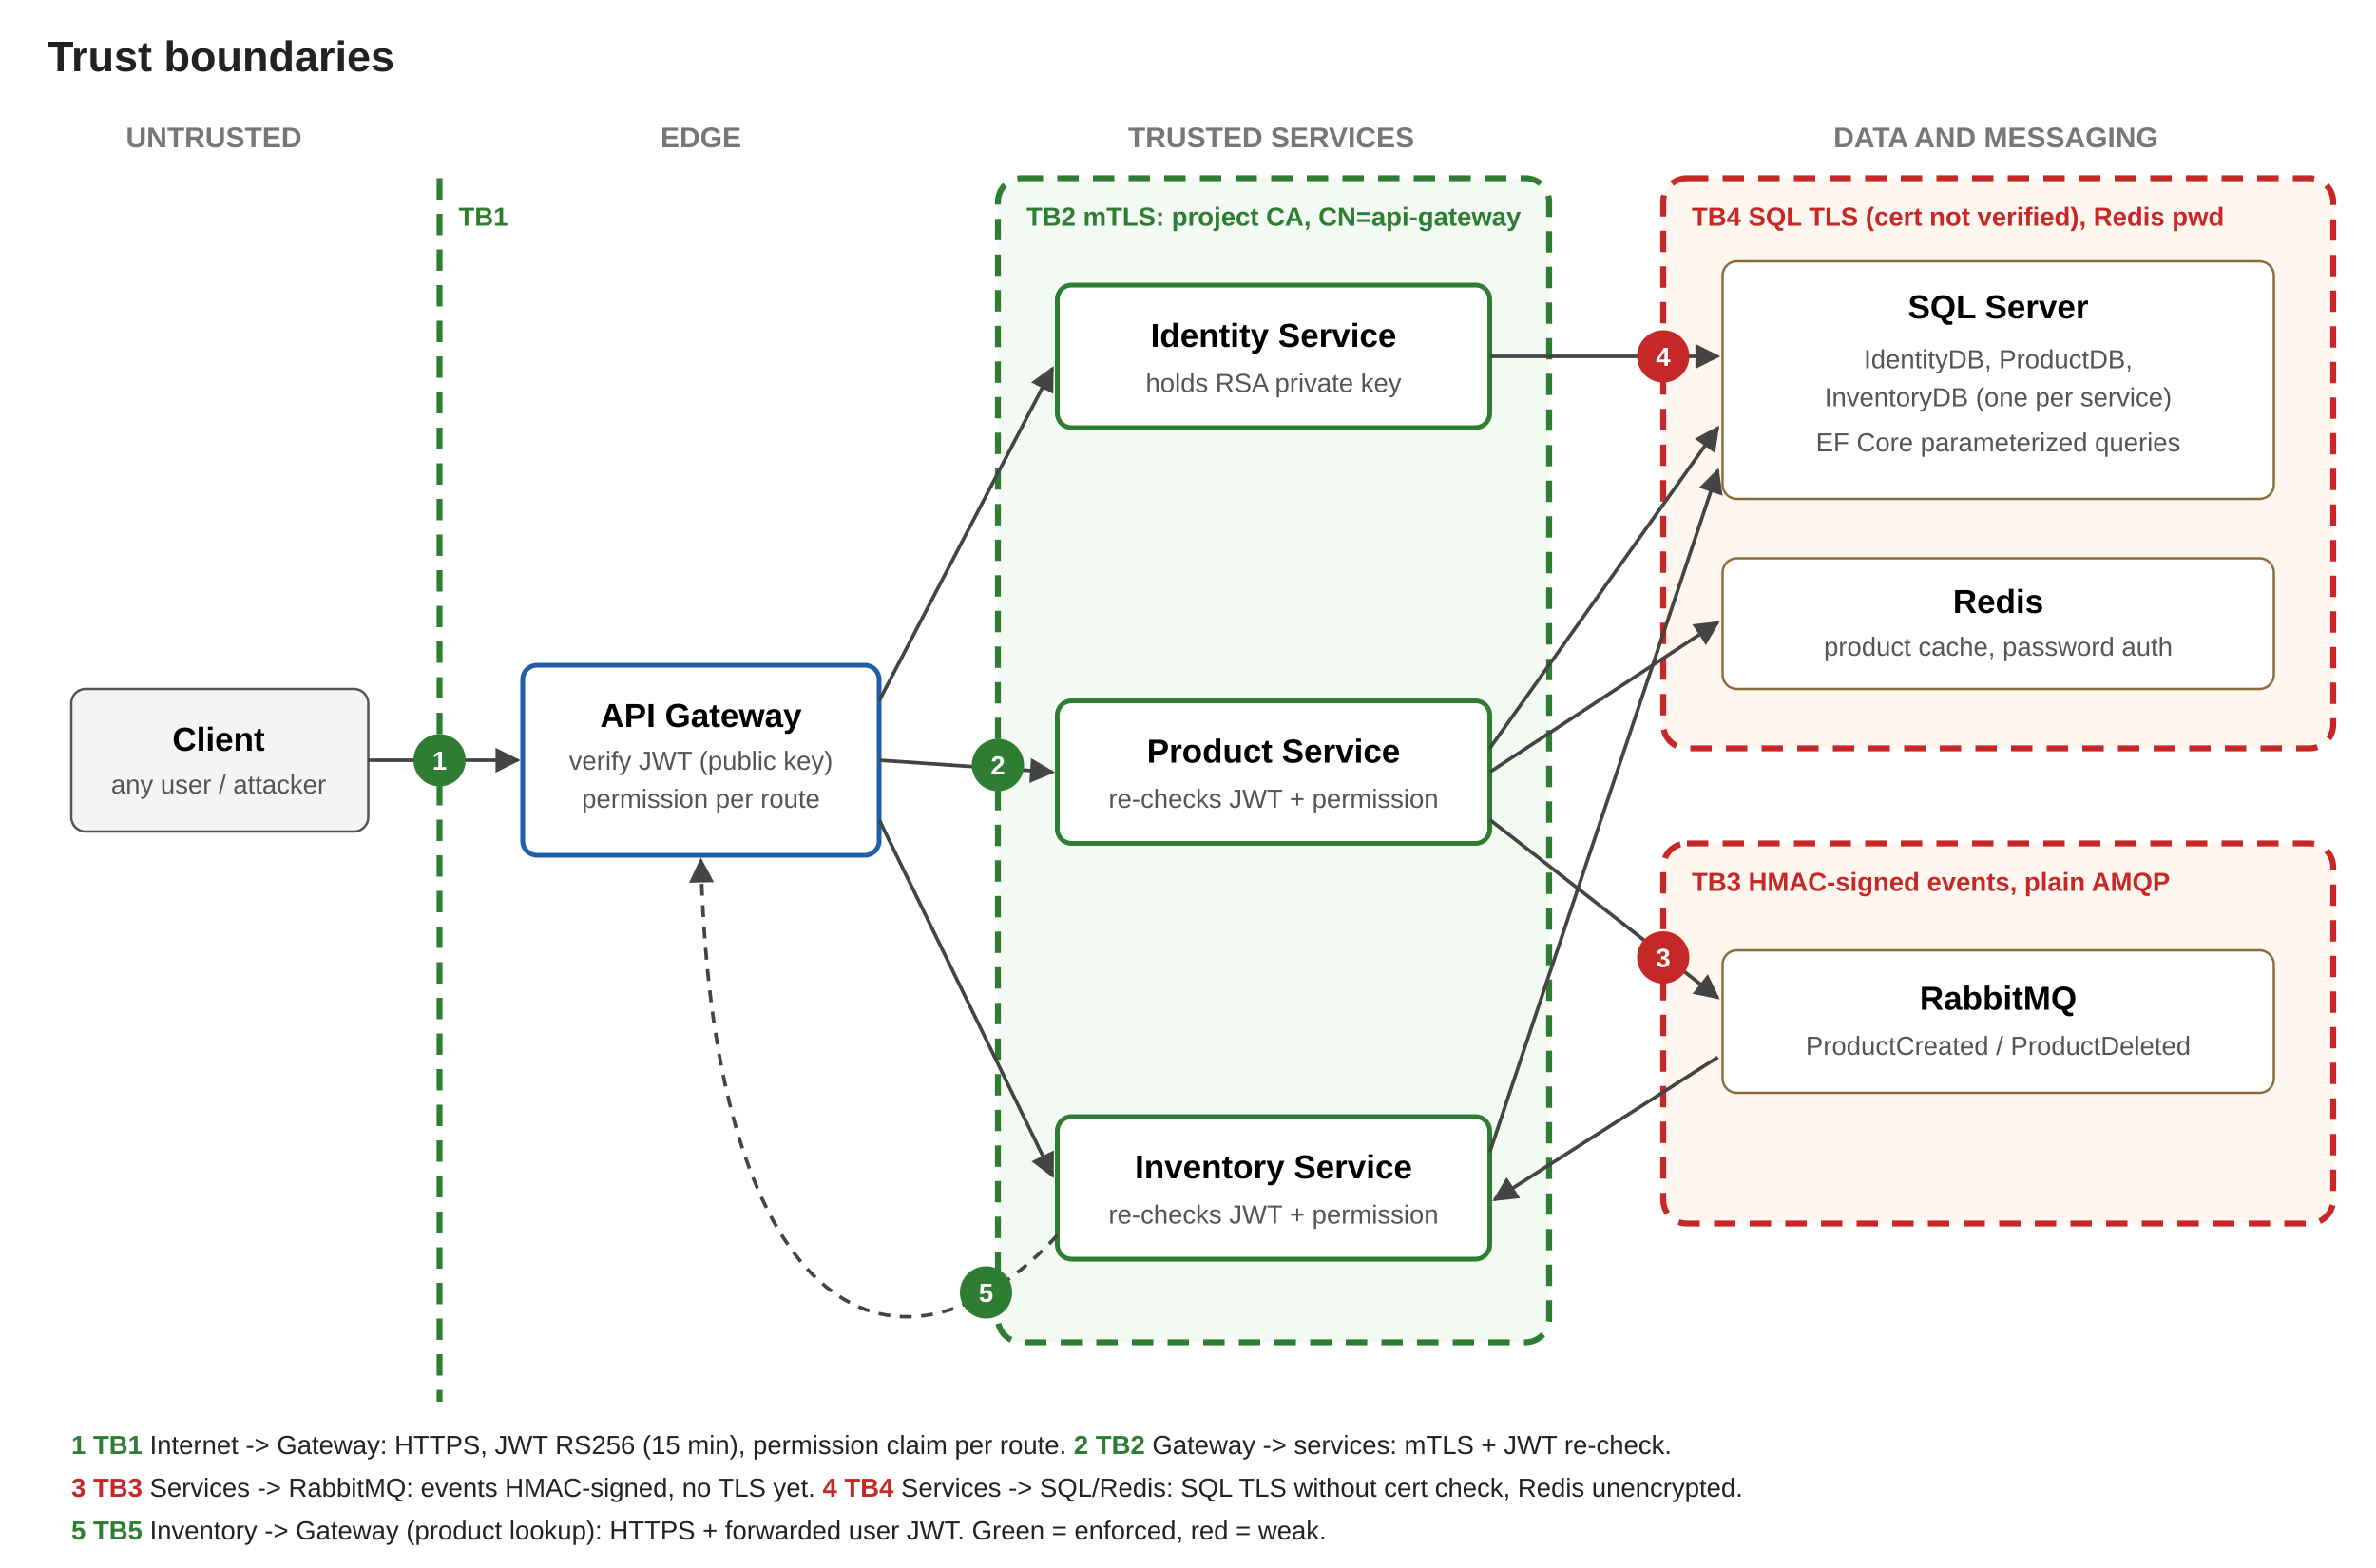
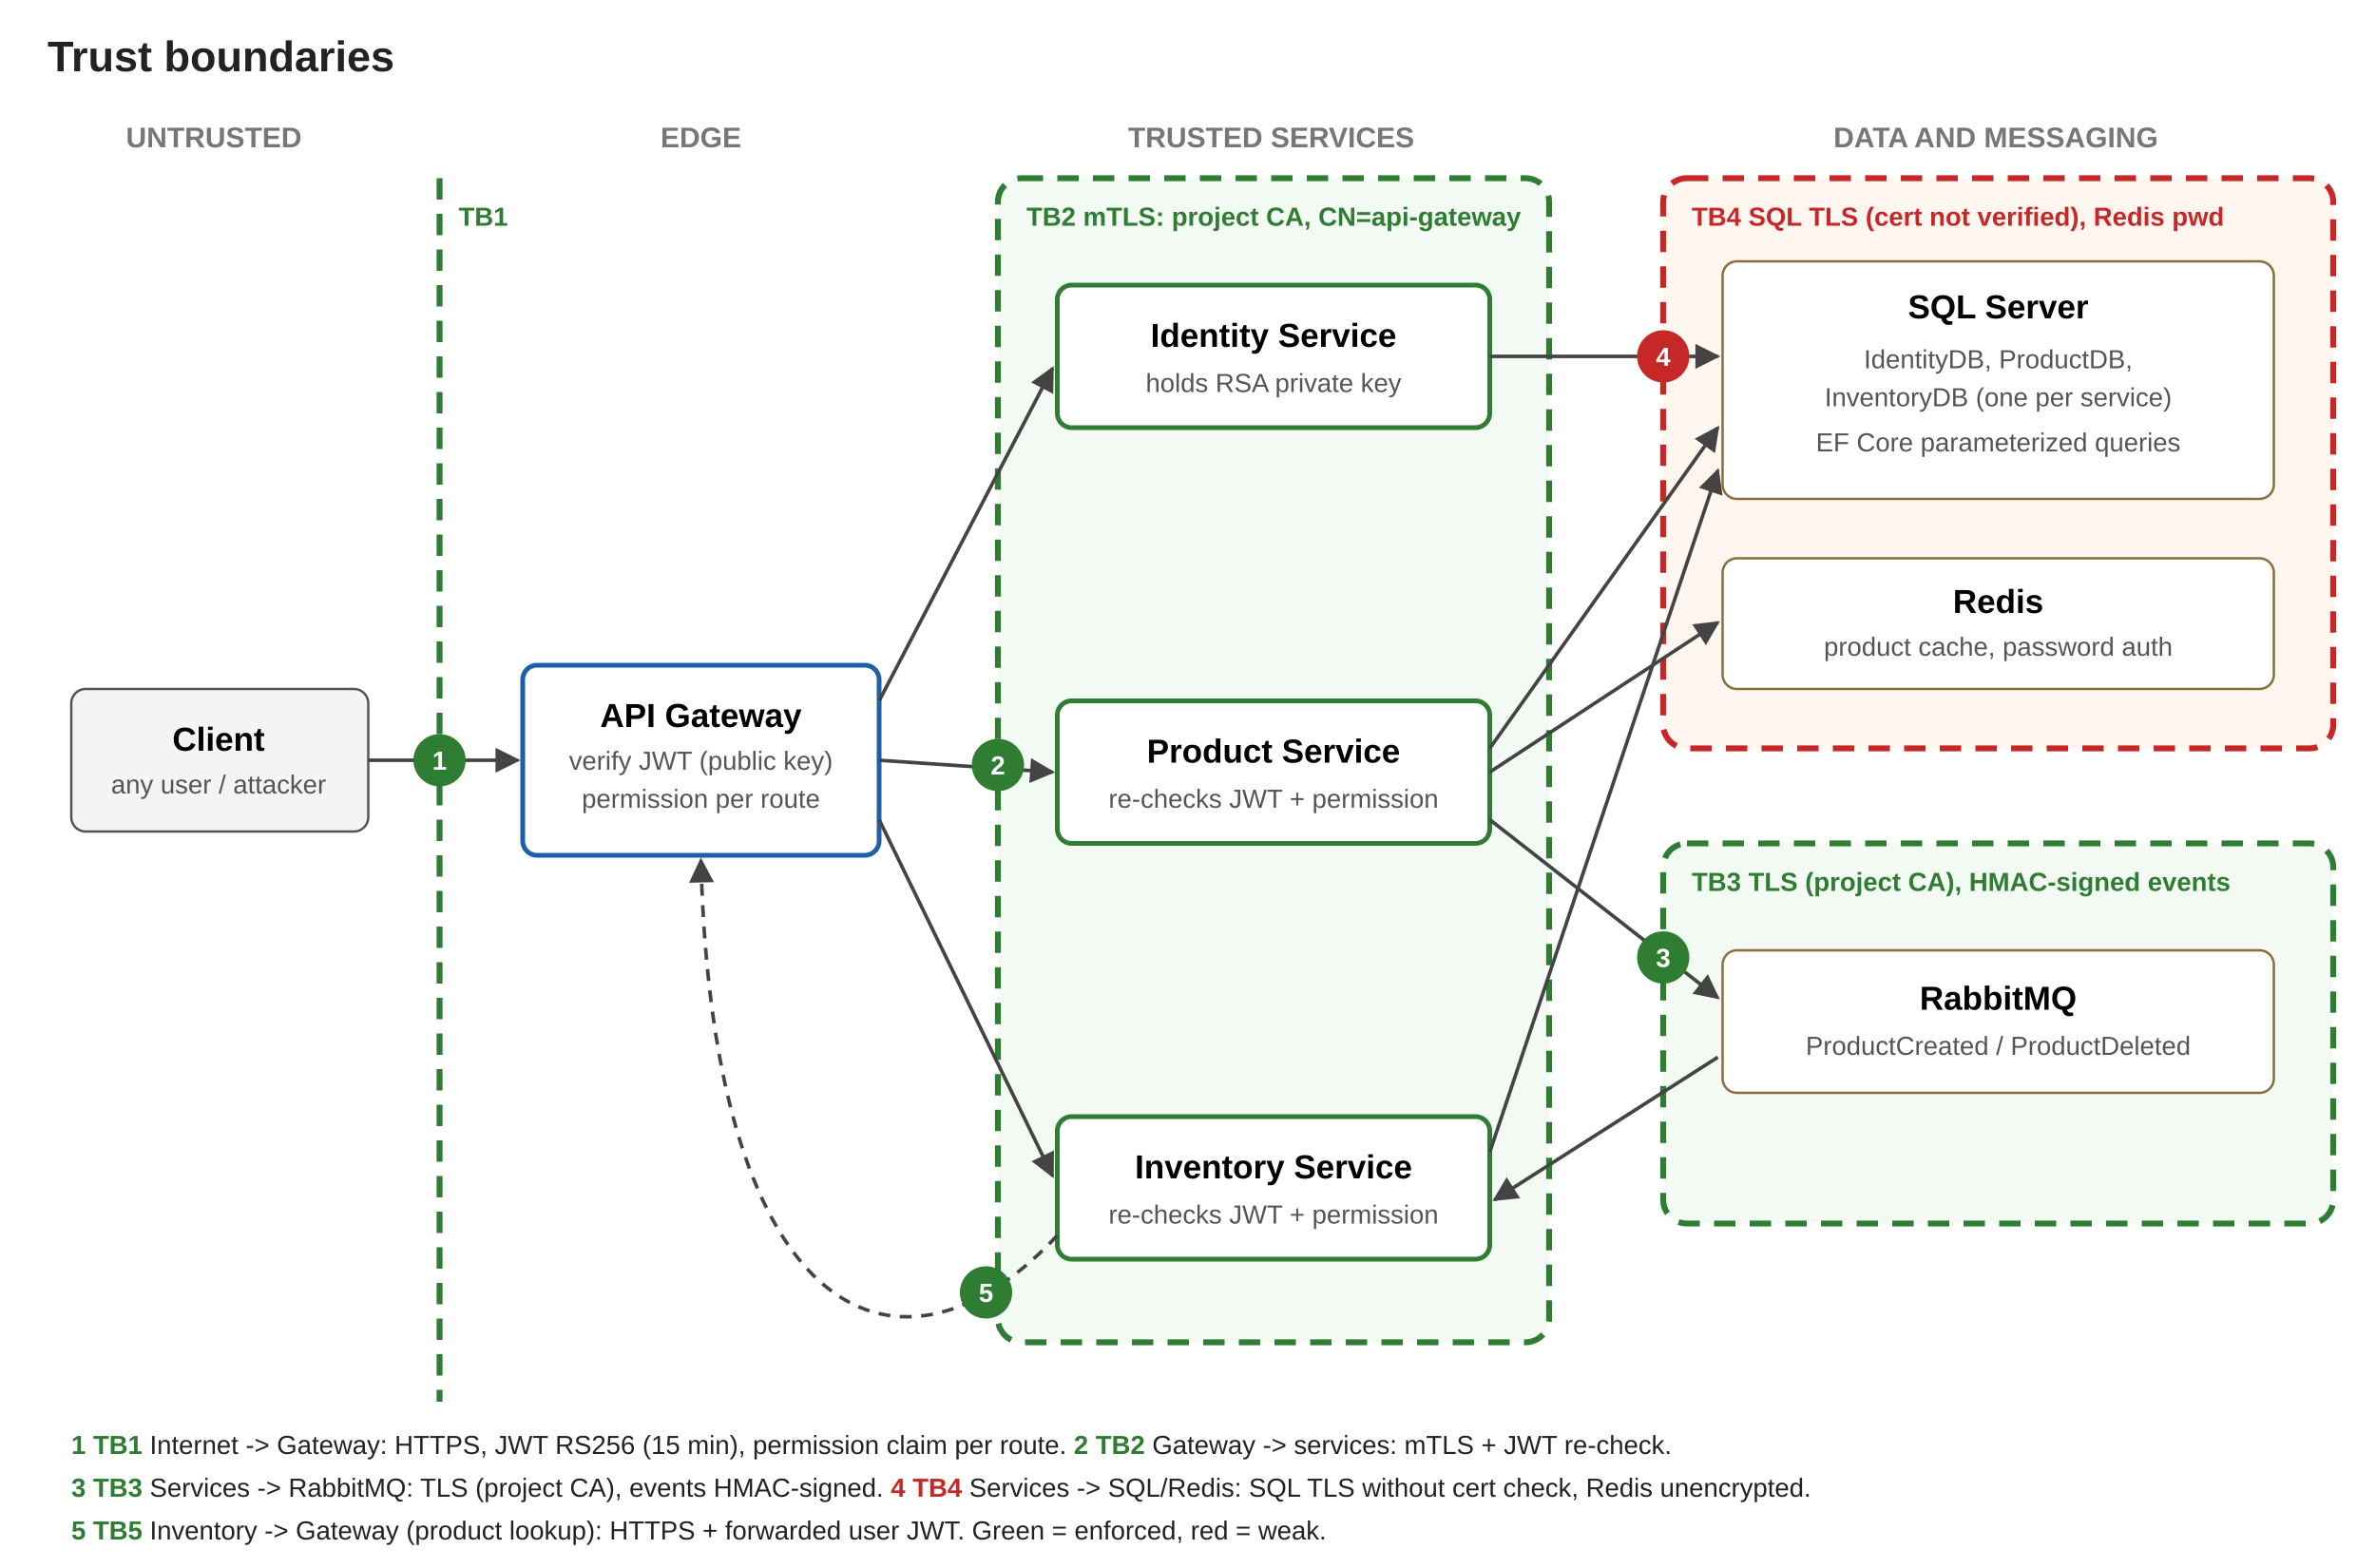
<svg xmlns="http://www.w3.org/2000/svg" viewBox="0 0 1000 660" width="1000" height="660" font-family="Segoe UI, Arial, sans-serif">
  <defs>
    <marker id="a" viewBox="0 0 10 10" refX="9" refY="5" markerWidth="7" markerHeight="7" orient="auto-start-reverse">
      <path d="M0,0 L10,5 L0,10 z" fill="#444" />
    </marker>
  </defs>
  <rect width="1000" height="660" fill="#ffffff" />
  <text x="20" y="30" font-size="18" font-weight="bold" fill="#222">Trust boundaries</text>
  <text x="90" y="62" font-size="12" font-weight="bold" fill="#777" text-anchor="middle">UNTRUSTED</text>
  <text x="295" y="62" font-size="12" font-weight="bold" fill="#777" text-anchor="middle">EDGE</text>
  <text x="535" y="62" font-size="12" font-weight="bold" fill="#777" text-anchor="middle">TRUSTED SERVICES</text>
  <text x="840" y="62" font-size="12" font-weight="bold" fill="#777" text-anchor="middle">DATA AND MESSAGING</text>
  <line x1="185" y1="75" x2="185" y2="590" stroke="#2e7d32" stroke-width="2.5" stroke-dasharray="9,6" />
  <text x="193" y="95" font-size="11" font-weight="bold" fill="#2e7d32">TB1</text>
  <rect x="420" y="75" width="232" height="490" rx="10" fill="#f3faf3" stroke="#2e7d32" stroke-width="2.5" stroke-dasharray="9,6" />
  <text x="432" y="95" font-size="11" font-weight="bold" fill="#2e7d32">TB2  mTLS: project CA, CN=api-gateway</text>
  <rect x="700" y="75" width="282" height="240" rx="10" fill="#fff6f0" stroke="#c62828" stroke-width="2.5" stroke-dasharray="9,6" />
  <text x="712" y="95" font-size="11" font-weight="bold" fill="#c62828">TB4  SQL TLS (cert not verified), Redis pwd</text>
-   <rect x="700" y="355" width="282" height="160" rx="10" fill="#fff6f0" stroke="#c62828" stroke-width="2.5" stroke-dasharray="9,6" />
-   <text x="712" y="375" font-size="11" font-weight="bold" fill="#c62828">TB3  HMAC-signed events, plain AMQP</text>
+   <rect x="700" y="355" width="282" height="160" rx="10" fill="#f3faf3" stroke="#2e7d32" stroke-width="2.5" stroke-dasharray="9,6" />
+   <text x="712" y="375" font-size="11" font-weight="bold" fill="#2e7d32">TB3  TLS (project CA), HMAC-signed events</text>
  <rect x="30" y="290" width="125" height="60" rx="6" fill="#f4f4f4" stroke="#555" />
  <text x="92" y="316" font-size="14" font-weight="bold" text-anchor="middle">Client</text>
  <text x="92" y="334" font-size="11" fill="#555" text-anchor="middle">any user / attacker</text>
  <rect x="220" y="280" width="150" height="80" rx="6" fill="#fff" stroke="#1f5fa8" stroke-width="2" />
  <text x="295" y="306" font-size="14" font-weight="bold" text-anchor="middle">API Gateway</text>
  <text x="295" y="324" font-size="11" fill="#555" text-anchor="middle">verify JWT (public key)</text>
  <text x="295" y="340" font-size="11" fill="#555" text-anchor="middle">permission per route</text>
  <rect x="445" y="120" width="182" height="60" rx="6" fill="#fff" stroke="#2e7d32" stroke-width="2" />
  <text x="536" y="146" font-size="14" font-weight="bold" text-anchor="middle">Identity Service</text>
  <text x="536" y="165" font-size="11" fill="#555" text-anchor="middle">holds RSA private key</text>
  <rect x="445" y="295" width="182" height="60" rx="6" fill="#fff" stroke="#2e7d32" stroke-width="2" />
  <text x="536" y="321" font-size="14" font-weight="bold" text-anchor="middle">Product Service</text>
  <text x="536" y="340" font-size="11" fill="#555" text-anchor="middle">re-checks JWT + permission</text>
  <rect x="445" y="470" width="182" height="60" rx="6" fill="#fff" stroke="#2e7d32" stroke-width="2" />
  <text x="536" y="496" font-size="14" font-weight="bold" text-anchor="middle">Inventory Service</text>
  <text x="536" y="515" font-size="11" fill="#555" text-anchor="middle">re-checks JWT + permission</text>
  <rect x="725" y="110" width="232" height="100" rx="6" fill="#fff" stroke="#8a6d3b" />
  <text x="841" y="134" font-size="14" font-weight="bold" text-anchor="middle">SQL Server</text>
  <text x="841" y="155" font-size="11" fill="#555" text-anchor="middle">IdentityDB, ProductDB,</text>
  <text x="841" y="171" font-size="11" fill="#555" text-anchor="middle">InventoryDB (one per service)</text>
  <text x="841" y="190" font-size="11" fill="#555" text-anchor="middle">EF Core parameterized queries</text>
  <rect x="725" y="235" width="232" height="55" rx="6" fill="#fff" stroke="#8a6d3b" />
  <text x="841" y="258" font-size="14" font-weight="bold" text-anchor="middle">Redis</text>
  <text x="841" y="276" font-size="11" fill="#555" text-anchor="middle">product cache, password auth</text>
  <rect x="725" y="400" width="232" height="60" rx="6" fill="#fff" stroke="#8a6d3b" />
  <text x="841" y="425" font-size="14" font-weight="bold" text-anchor="middle">RabbitMQ</text>
  <text x="841" y="444" font-size="11" fill="#555" text-anchor="middle">ProductCreated / ProductDeleted</text>
  <g stroke="#444" stroke-width="1.5" fill="none">
    <line x1="155" y1="320" x2="218" y2="320" marker-end="url(#a)" />
    <line x1="370" y1="295" x2="443" y2="155" marker-end="url(#a)" />
    <line x1="370" y1="320" x2="443" y2="325" marker-end="url(#a)" />
    <line x1="370" y1="345" x2="443" y2="495" marker-end="url(#a)" />
    <line x1="627" y1="150" x2="723" y2="150" marker-end="url(#a)" />
    <line x1="627" y1="315" x2="723" y2="180" marker-end="url(#a)" />
    <line x1="627" y1="485" x2="723" y2="198" marker-end="url(#a)" />
    <line x1="627" y1="325" x2="723" y2="262" marker-end="url(#a)" />
    <line x1="627" y1="345" x2="723" y2="420" marker-end="url(#a)" />
    <line x1="723" y1="445" x2="629" y2="505" marker-end="url(#a)" />
    <path d="M445,520 C380,590 300,560 295,362" stroke-dasharray="5,4" marker-end="url(#a)" />
  </g>
  <g font-size="11" font-weight="bold" text-anchor="middle">
    <circle cx="185" cy="320" r="11" fill="#2e7d32" />
    <text x="185" y="324" fill="#fff">1</text>
    <circle cx="420" cy="322" r="11" fill="#2e7d32" />
    <text x="420" y="326" fill="#fff">2</text>
    <circle cx="700" cy="150" r="11" fill="#c62828" />
    <text x="700" y="154" fill="#fff">4</text>
-     <circle cx="700" cy="403" r="11" fill="#c62828" />
+     <circle cx="700" cy="403" r="11" fill="#2e7d32" />
    <text x="700" y="407" fill="#fff">3</text>
    <circle cx="415" cy="544" r="11" fill="#2e7d32" />
    <text x="415" y="548" fill="#fff">5</text>
  </g>
  <g font-size="11" fill="#222">
    <text x="30" y="612">
      <tspan font-weight="bold" fill="#2e7d32">1 TB1</tspan> Internet -&gt; Gateway: HTTPS, JWT RS256 (15 min), permission claim per route.   <tspan font-weight="bold" fill="#2e7d32">2 TB2</tspan> Gateway -&gt; services: mTLS + JWT re-check.</text>
    <text x="30" y="630">
-       <tspan font-weight="bold" fill="#c62828">3 TB3</tspan> Services -&gt; RabbitMQ: events HMAC-signed, no TLS yet.  <tspan font-weight="bold" fill="#c62828">4 TB4</tspan> Services -&gt; SQL/Redis: SQL TLS without cert check, Redis unencrypted.</text>
+       <tspan font-weight="bold" fill="#2e7d32">3 TB3</tspan> Services -&gt; RabbitMQ: TLS (project CA), events HMAC-signed.  <tspan font-weight="bold" fill="#c62828">4 TB4</tspan> Services -&gt; SQL/Redis: SQL TLS without cert check, Redis unencrypted.</text>
    <text x="30" y="648">
      <tspan font-weight="bold" fill="#2e7d32">5 TB5</tspan> Inventory -&gt; Gateway (product lookup): HTTPS + forwarded user JWT.   Green = enforced, red = weak.</text>
  </g>
</svg>
